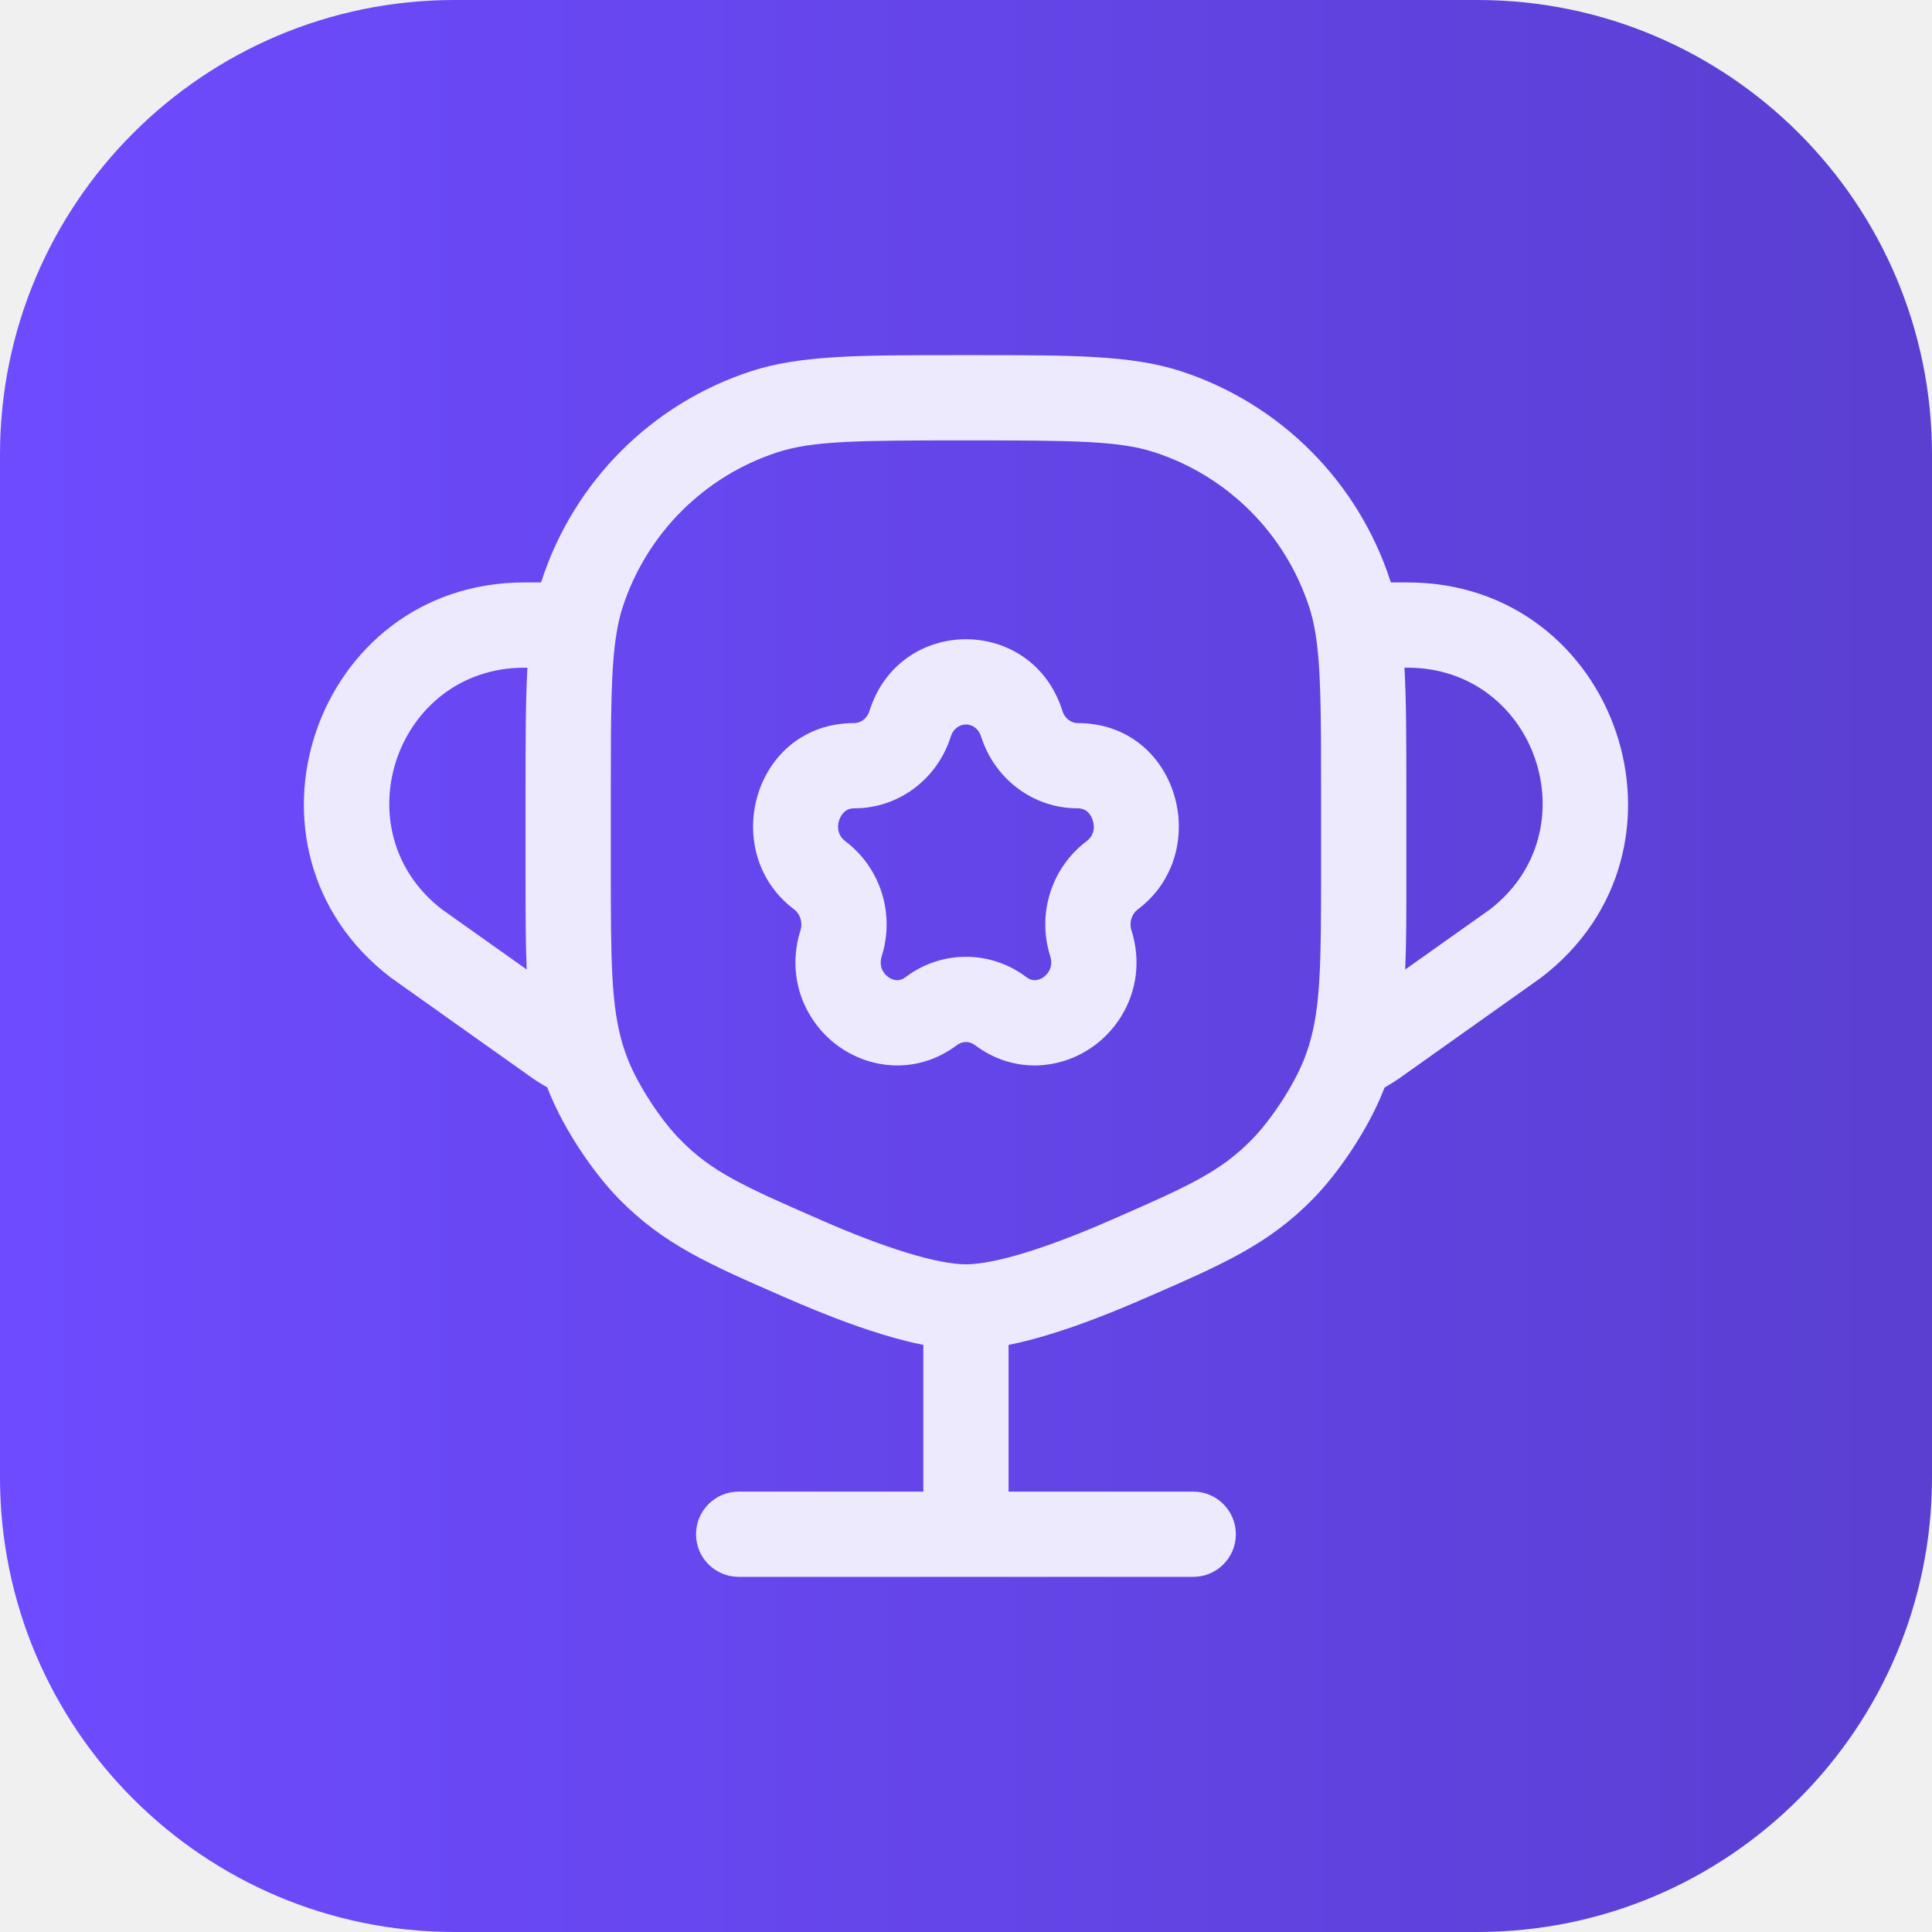
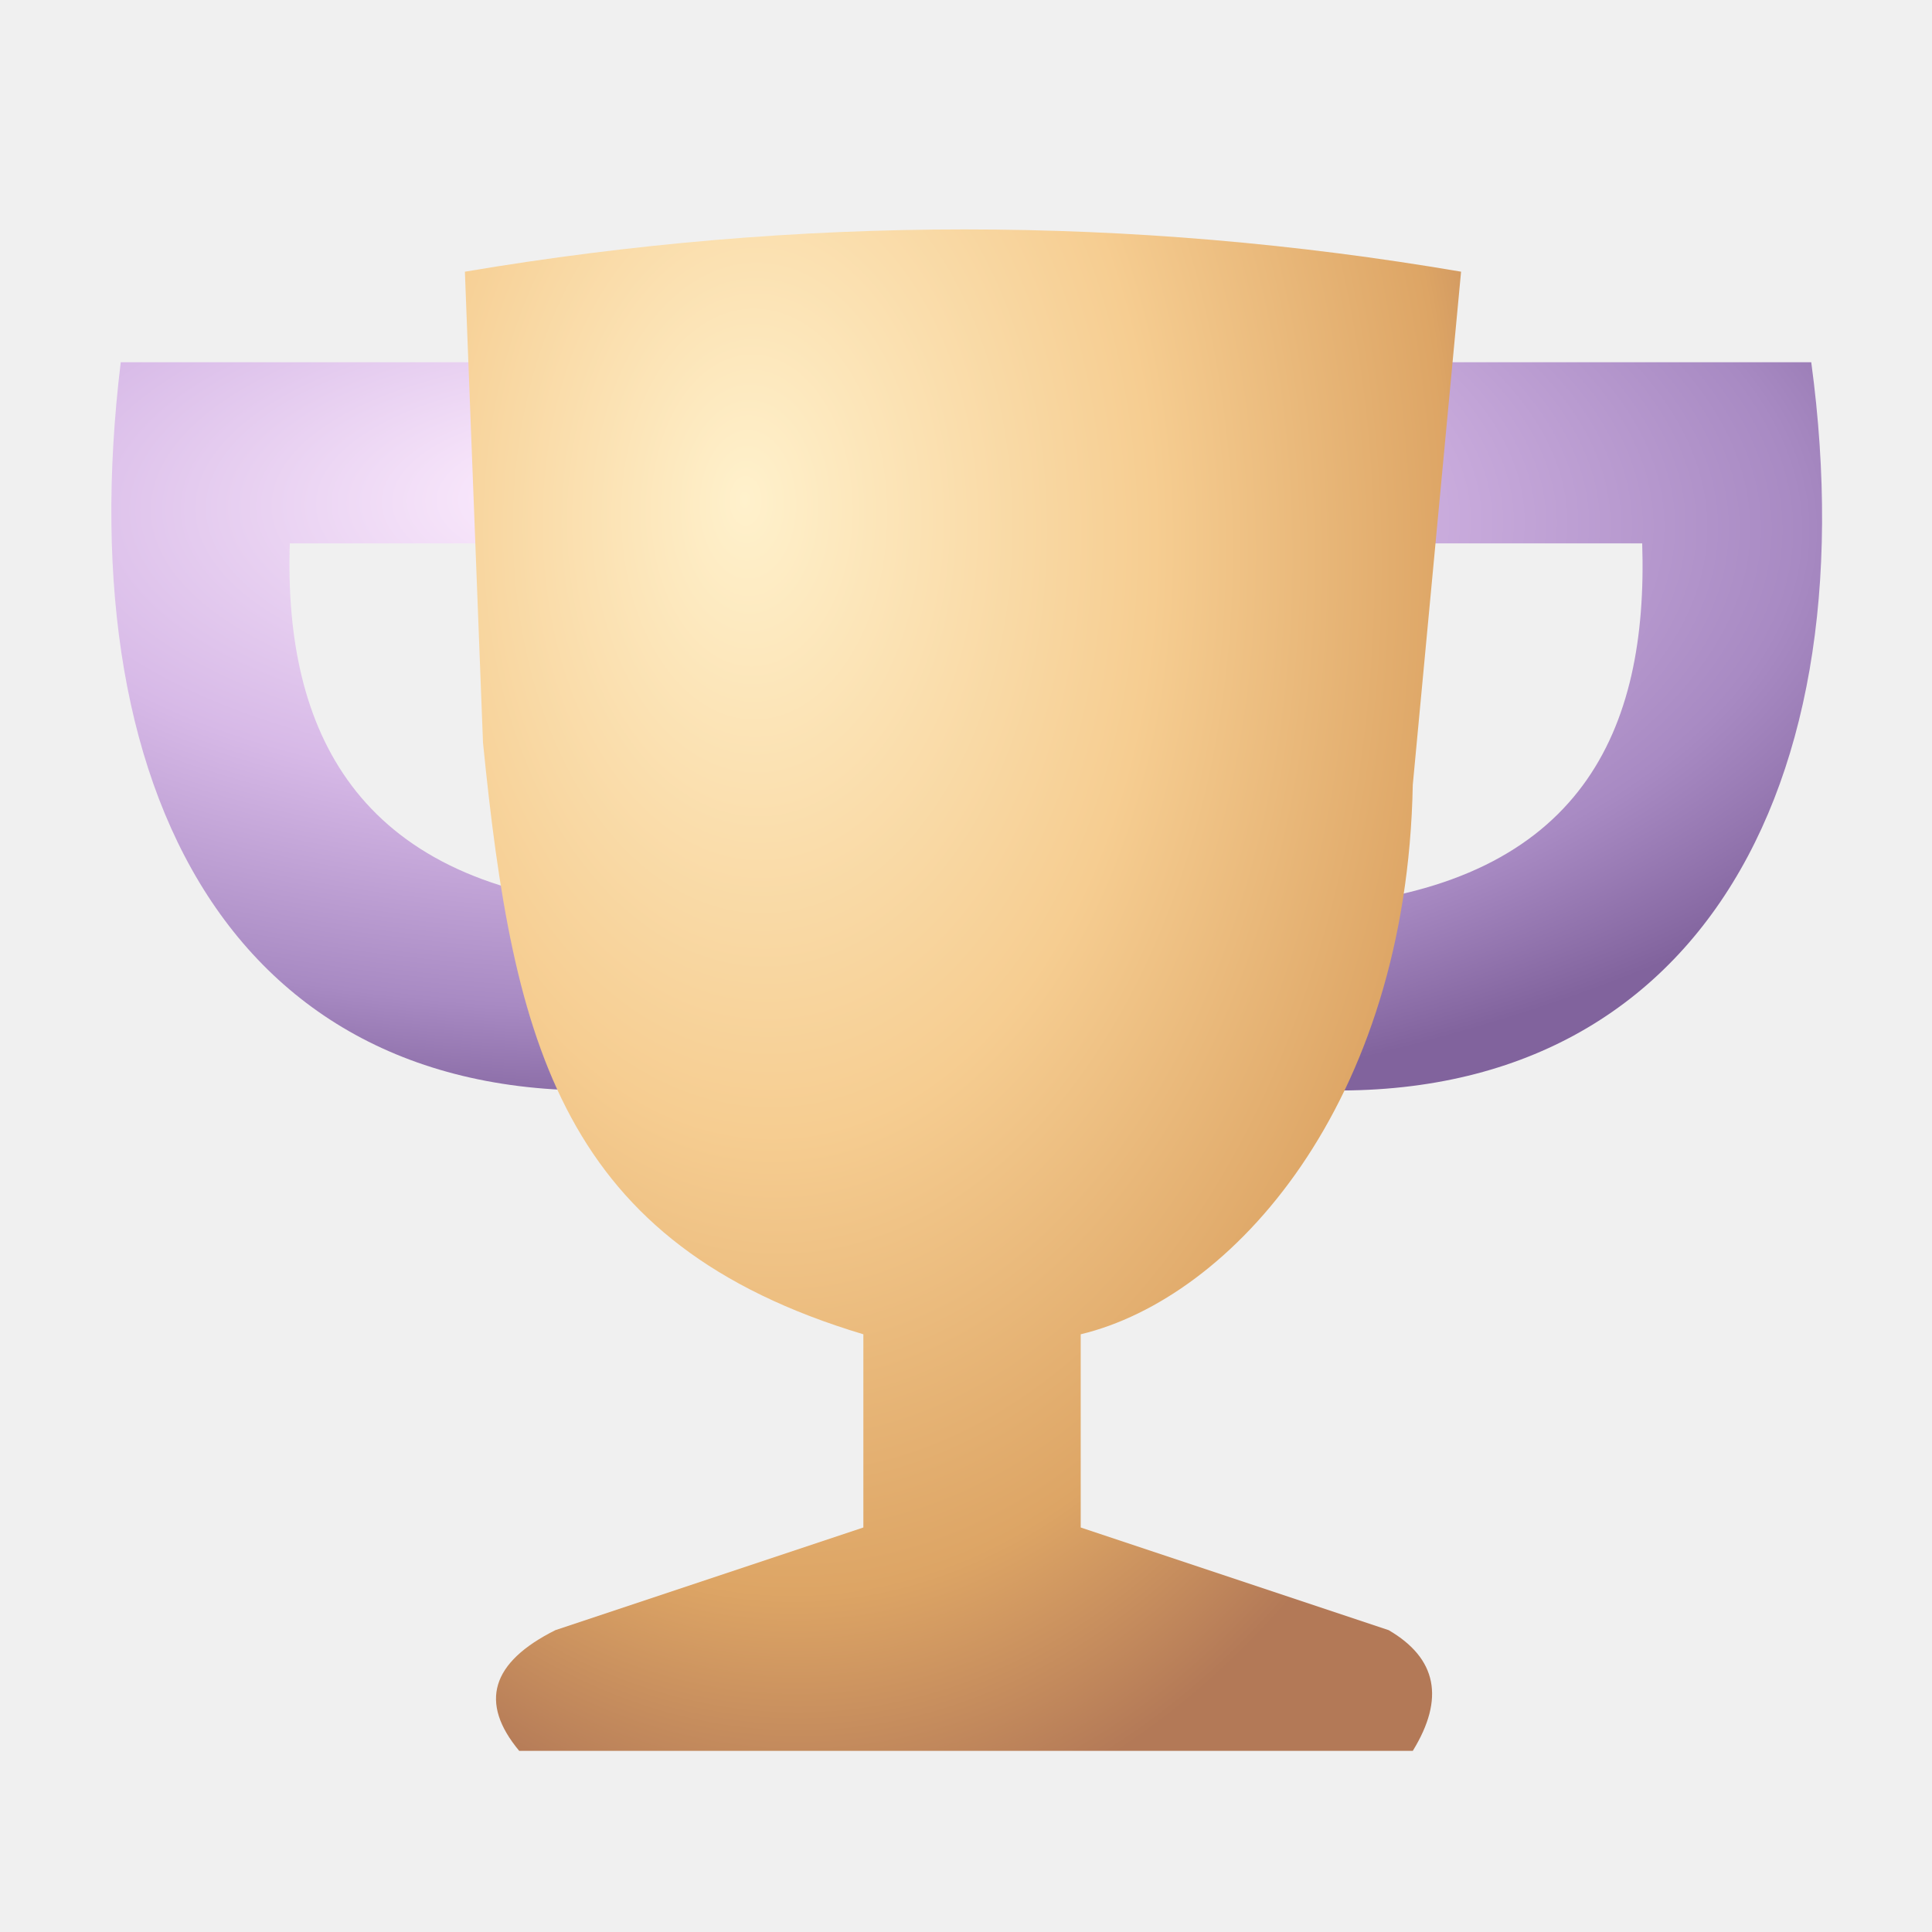
- <svg xmlns="http://www.w3.org/2000/svg" width="34" height="34" viewBox="0 0 34 34" fill="none">
-   <rect width="34" height="34" rx="8" fill="url(#paint0_linear_6077_10071)" />
-   <g clip-path="url(#clip0_6077_10071)">
-     <path fill-rule="evenodd" clip-rule="evenodd" d="M18.697 12.512C18.168 10.829 15.831 10.829 15.301 12.512C15.257 12.652 15.141 12.725 15.034 12.725C13.259 12.725 12.634 14.998 13.977 16.005C14.078 16.081 14.132 16.23 14.087 16.373C13.829 17.195 14.161 17.966 14.727 18.391C15.297 18.819 16.14 18.918 16.842 18.391C16.938 18.32 17.061 18.32 17.156 18.391C17.858 18.918 18.701 18.819 19.271 18.391C19.837 17.966 20.17 17.195 19.912 16.373C19.866 16.23 19.92 16.081 20.022 16.005C21.364 14.998 20.74 12.725 18.964 12.725C18.858 12.725 18.741 12.652 18.697 12.512ZM16.732 12.962C16.821 12.679 17.177 12.679 17.266 12.962C17.499 13.702 18.176 14.225 18.964 14.225C19.041 14.225 19.09 14.248 19.127 14.277C19.169 14.31 19.209 14.365 19.231 14.437C19.277 14.583 19.238 14.718 19.121 14.805C18.499 15.273 18.249 16.088 18.481 16.823C18.532 16.985 18.474 17.114 18.371 17.192C18.318 17.231 18.263 17.248 18.217 17.25C18.177 17.251 18.124 17.242 18.057 17.192C17.428 16.72 16.571 16.72 15.942 17.192C15.875 17.242 15.822 17.251 15.782 17.25C15.736 17.248 15.681 17.231 15.628 17.192C15.524 17.114 15.467 16.985 15.518 16.823C15.749 16.088 15.5 15.273 14.877 14.805C14.761 14.718 14.721 14.583 14.767 14.437C14.79 14.365 14.83 14.31 14.872 14.277C14.908 14.248 14.957 14.225 15.034 14.225C15.823 14.225 16.5 13.702 16.732 12.962Z" fill="#EEEAFD" />
-     <path fill-rule="evenodd" clip-rule="evenodd" d="M16.837 6.25C15.131 6.25 14.09 6.25 13.223 6.531C11.472 7.1 10.1 8.473 9.531 10.223L9.522 10.25H9.23C5.525 10.25 3.933 14.952 6.876 17.203L6.887 17.211L9.354 18.962C9.443 19.025 9.536 19.083 9.632 19.137C9.633 19.14 9.634 19.144 9.636 19.147C9.645 19.172 9.655 19.197 9.665 19.222C9.921 19.857 10.42 20.618 10.899 21.106C11.681 21.901 12.49 22.254 13.781 22.817L13.867 22.854C14.424 23.097 14.986 23.317 15.508 23.477C15.756 23.553 16.006 23.62 16.249 23.668V26.25H12.999C12.585 26.25 12.249 26.586 12.249 27C12.249 27.414 12.585 27.75 12.999 27.75H20.999C21.414 27.75 21.749 27.414 21.749 27C21.749 26.586 21.414 26.25 20.999 26.25H17.749V23.668C17.993 23.62 18.243 23.553 18.49 23.477C19.013 23.317 19.575 23.097 20.131 22.854L20.217 22.817C21.509 22.254 22.318 21.901 23.099 21.106C23.579 20.618 24.078 19.857 24.333 19.222C24.345 19.195 24.355 19.167 24.366 19.139C24.464 19.083 24.559 19.023 24.651 18.958L27.112 17.211L27.123 17.203C30.066 14.952 28.474 10.25 24.769 10.25H24.477L24.468 10.223C23.899 8.473 22.527 7.1 20.776 6.531C19.909 6.25 18.867 6.25 17.161 6.25H16.837ZM7.778 16.004C5.987 14.621 6.963 11.75 9.23 11.75H9.282C9.249 12.335 9.249 13.037 9.249 13.916L9.249 15.416C9.249 16.041 9.249 16.58 9.269 17.062L7.778 16.004ZM26.221 16.004L24.729 17.062C24.75 16.58 24.75 16.042 24.749 15.417L24.749 13.916C24.749 13.037 24.749 12.335 24.716 11.75H24.769C27.036 11.75 28.012 14.621 26.221 16.004ZM13.686 7.958C14.298 7.759 15.08 7.75 16.999 7.75C18.919 7.75 19.701 7.759 20.313 7.958C21.607 8.378 22.621 9.393 23.041 10.687C23.084 10.817 23.118 10.959 23.146 11.125C23.247 11.722 23.249 12.528 23.249 14V15.3C23.249 16.948 23.242 17.717 23.038 18.39C23.01 18.481 22.978 18.572 22.942 18.662C22.76 19.113 22.371 19.708 22.03 20.055C21.471 20.624 20.928 20.87 19.532 21.479C19.006 21.709 18.499 21.905 18.05 22.043C17.589 22.185 17.235 22.25 16.999 22.25C16.763 22.25 16.41 22.185 15.949 22.043C15.499 21.905 14.993 21.709 14.467 21.479C13.07 20.87 12.528 20.624 11.969 20.055C11.628 19.708 11.239 19.113 11.057 18.662C11.019 18.569 10.987 18.476 10.958 18.381C10.757 17.711 10.749 16.941 10.749 15.3V14C10.749 12.528 10.752 11.722 10.853 11.125C10.88 10.959 10.915 10.817 10.957 10.687C11.378 9.393 12.392 8.378 13.686 7.958Z" fill="#EEEAFD" />
-   </g>
+ <svg xmlns="http://www.w3.org/2000/svg" width="34" height="34" viewBox="0 0 32 32">
  <defs>
-     <linearGradient id="paint0_linear_6077_10071" x1="0" y1="17" x2="34" y2="17" gradientUnits="userSpaceOnUse">
-       <stop stop-color="#6E4BFF" />
-       <stop offset="1" stop-color="#5A3FD1" />
-     </linearGradient>
-     <clipPath id="clip0_6077_10071">
-       <rect width="24" height="24" fill="white" transform="translate(5 5)" />
-     </clipPath>
+     <radialGradient id="cream" cx="34%" cy="24%" r="82%" fx="28%" fy="18%">
+       <stop offset="0" stop-color="#fff6ec" />
+       <stop offset="0.47" stop-color="#f4dfce" />
+       <stop offset="0.81" stop-color="#ceb5b4" />
+       <stop offset="1" stop-color="#aa8e9b" />
+     </radialGradient>
+     <radialGradient id="lilac" cx="34%" cy="24%" r="82%" fx="28%" fy="18%">
+       <stop offset="0" stop-color="#fff0ff" />
+       <stop offset="0.47" stop-color="#d7b9e7" />
+       <stop offset="0.81" stop-color="#a88ac3" />
+       <stop offset="1" stop-color="#81639d" />
+     </radialGradient>
+     <radialGradient id="pink" cx="34%" cy="24%" r="82%" fx="28%" fy="18%">
+       <stop offset="0" stop-color="#fff0ef" />
+       <stop offset="0.47" stop-color="#edc0d4" />
+       <stop offset="0.81" stop-color="#c389af" />
+       <stop offset="1" stop-color="#995f8c" />
+     </radialGradient>
+     <radialGradient id="gold" cx="34%" cy="24%" r="82%" fx="28%" fy="18%">
+       <stop offset="0" stop-color="#fff1cc" />
+       <stop offset="0.47" stop-color="#f6cd91" />
+       <stop offset="0.81" stop-color="#dda565" />
+       <stop offset="1" stop-color="#b37957" />
+     </radialGradient>
+     <radialGradient id="plum" cx="34%" cy="24%" r="82%" fx="28%" fy="18%">
+       <stop offset="0" stop-color="#9b84a9" />
+       <stop offset="0.47" stop-color="#876b95" />
+       <stop offset="0.81" stop-color="#6c547d" />
+       <stop offset="1" stop-color="#554464" />
+     </radialGradient>
  </defs>
+   <path d="M9 6H2C1.1 13.4 4.1 18.7 11 18L10 15C5.9 14.6 4.7 12.1 4.8 9H9.1ZM23 6H30C31 13.4 27.8 18.7 21 18L22 15C26.2 14.6 27.3 12.1 27.2 9H22.9Z" fill="url(#lilac)" />
+   <path d="M7.7 4.5Q16 3.1 24.2 4.5L23.4 13C23.3 18.3 20.4 21.5 17.9 22.1V25.3L23 27Q24.2 27.7 23.4 29H8.6Q7.6 27.8 9.2 27L14.3 25.3V22.1C9.3 20.6 8.5 17.3 8 12.3Z" fill="url(#gold)" />
</svg>
